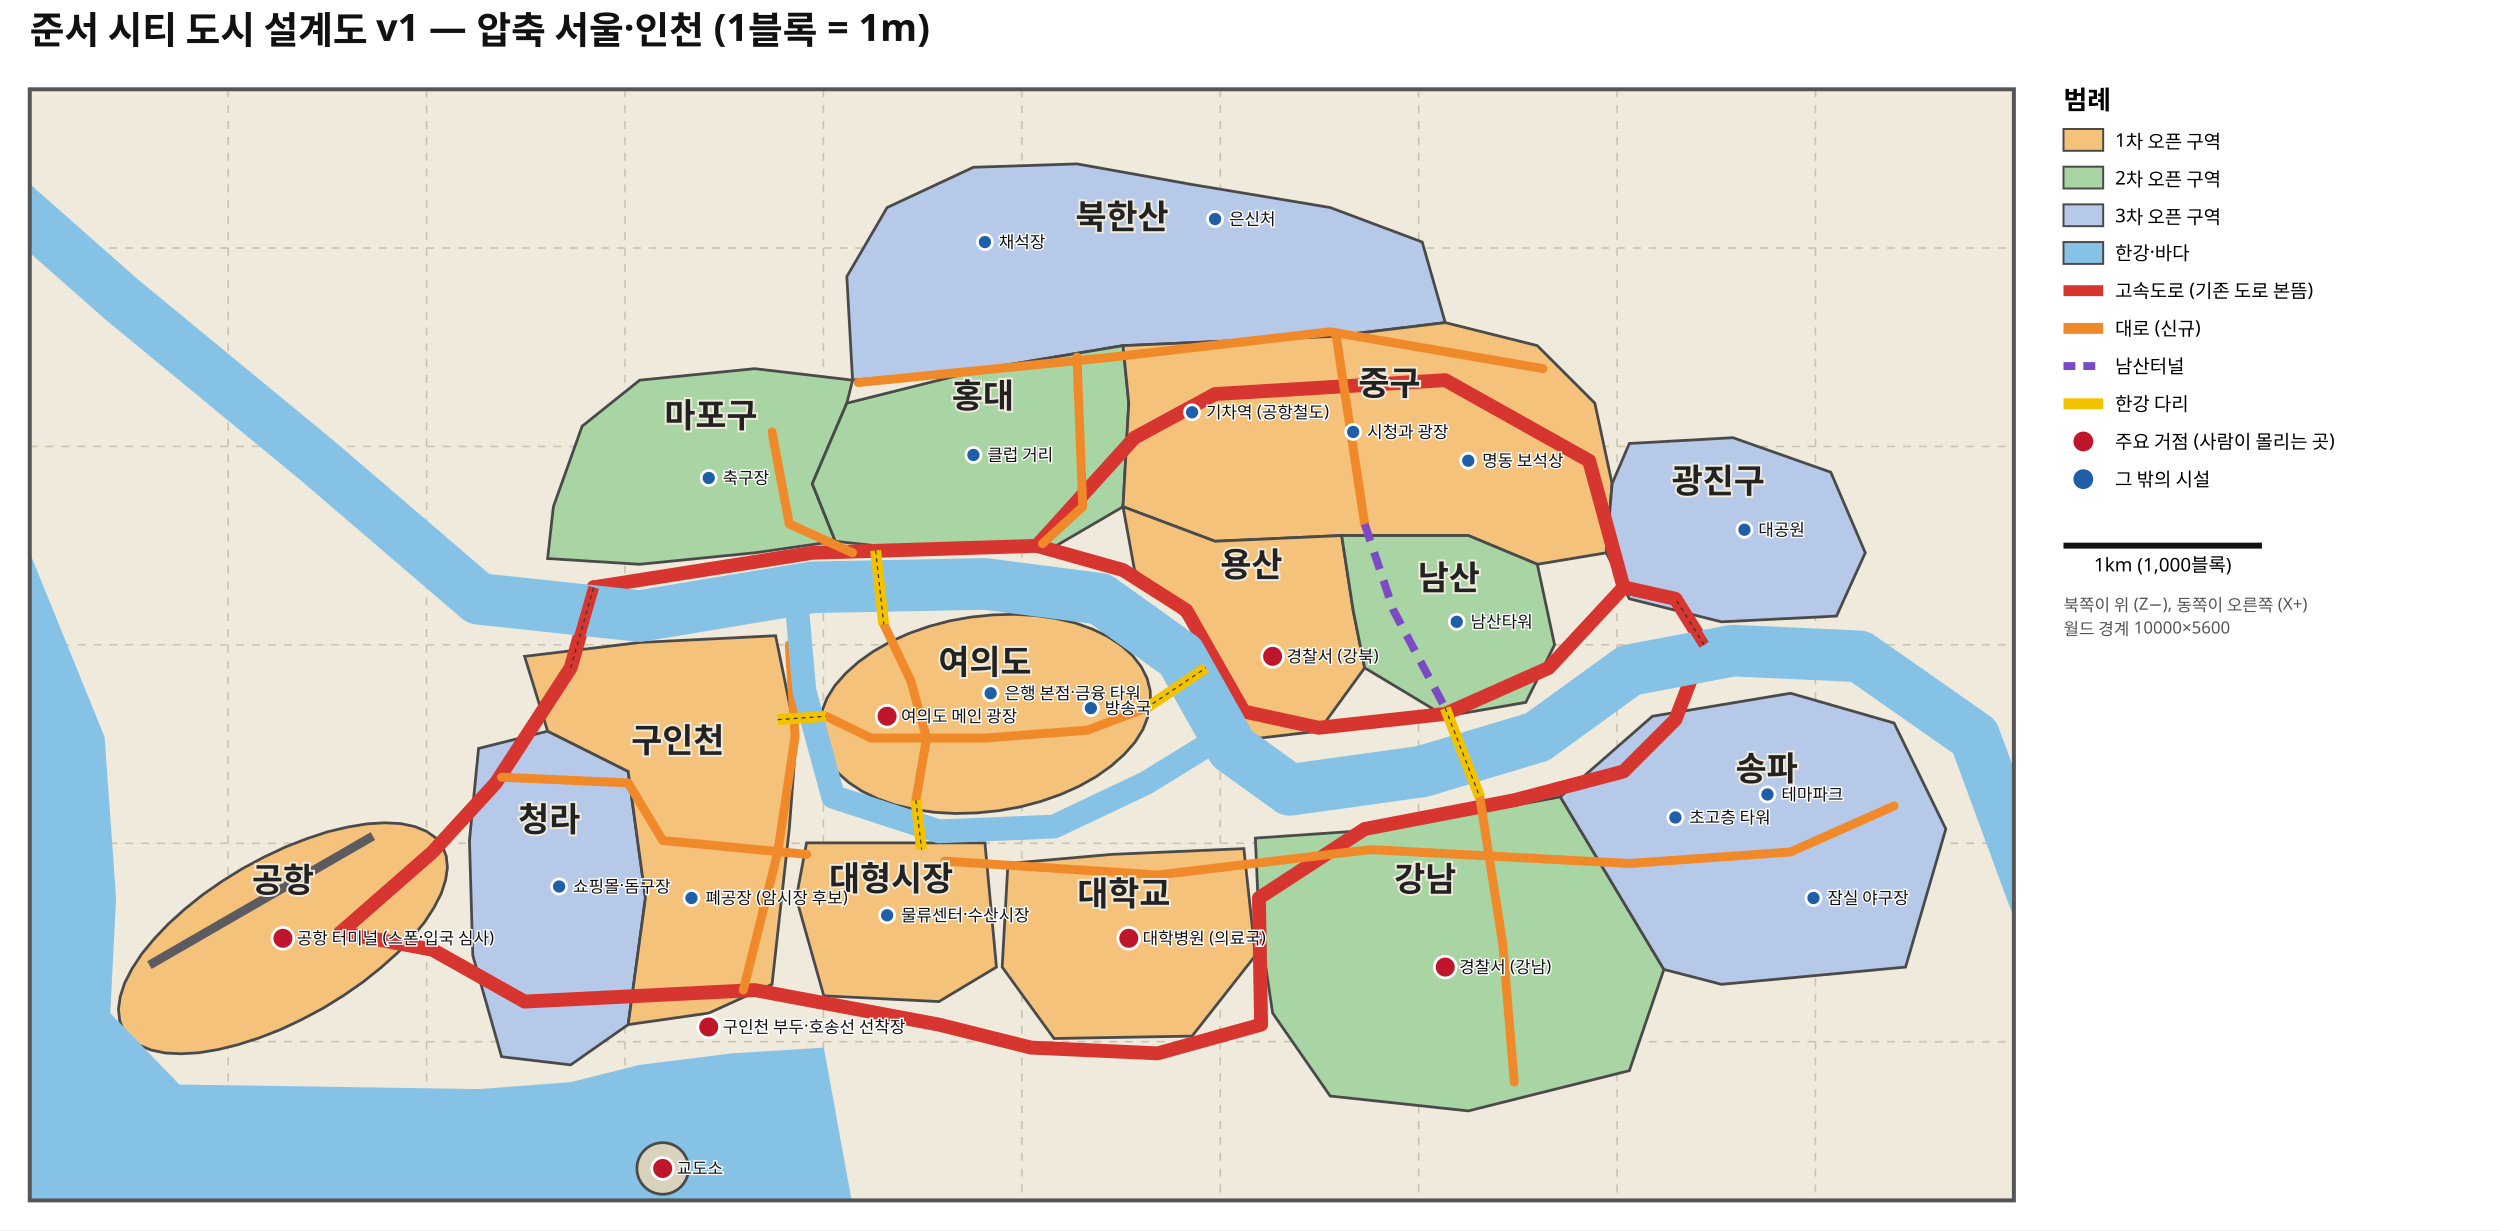
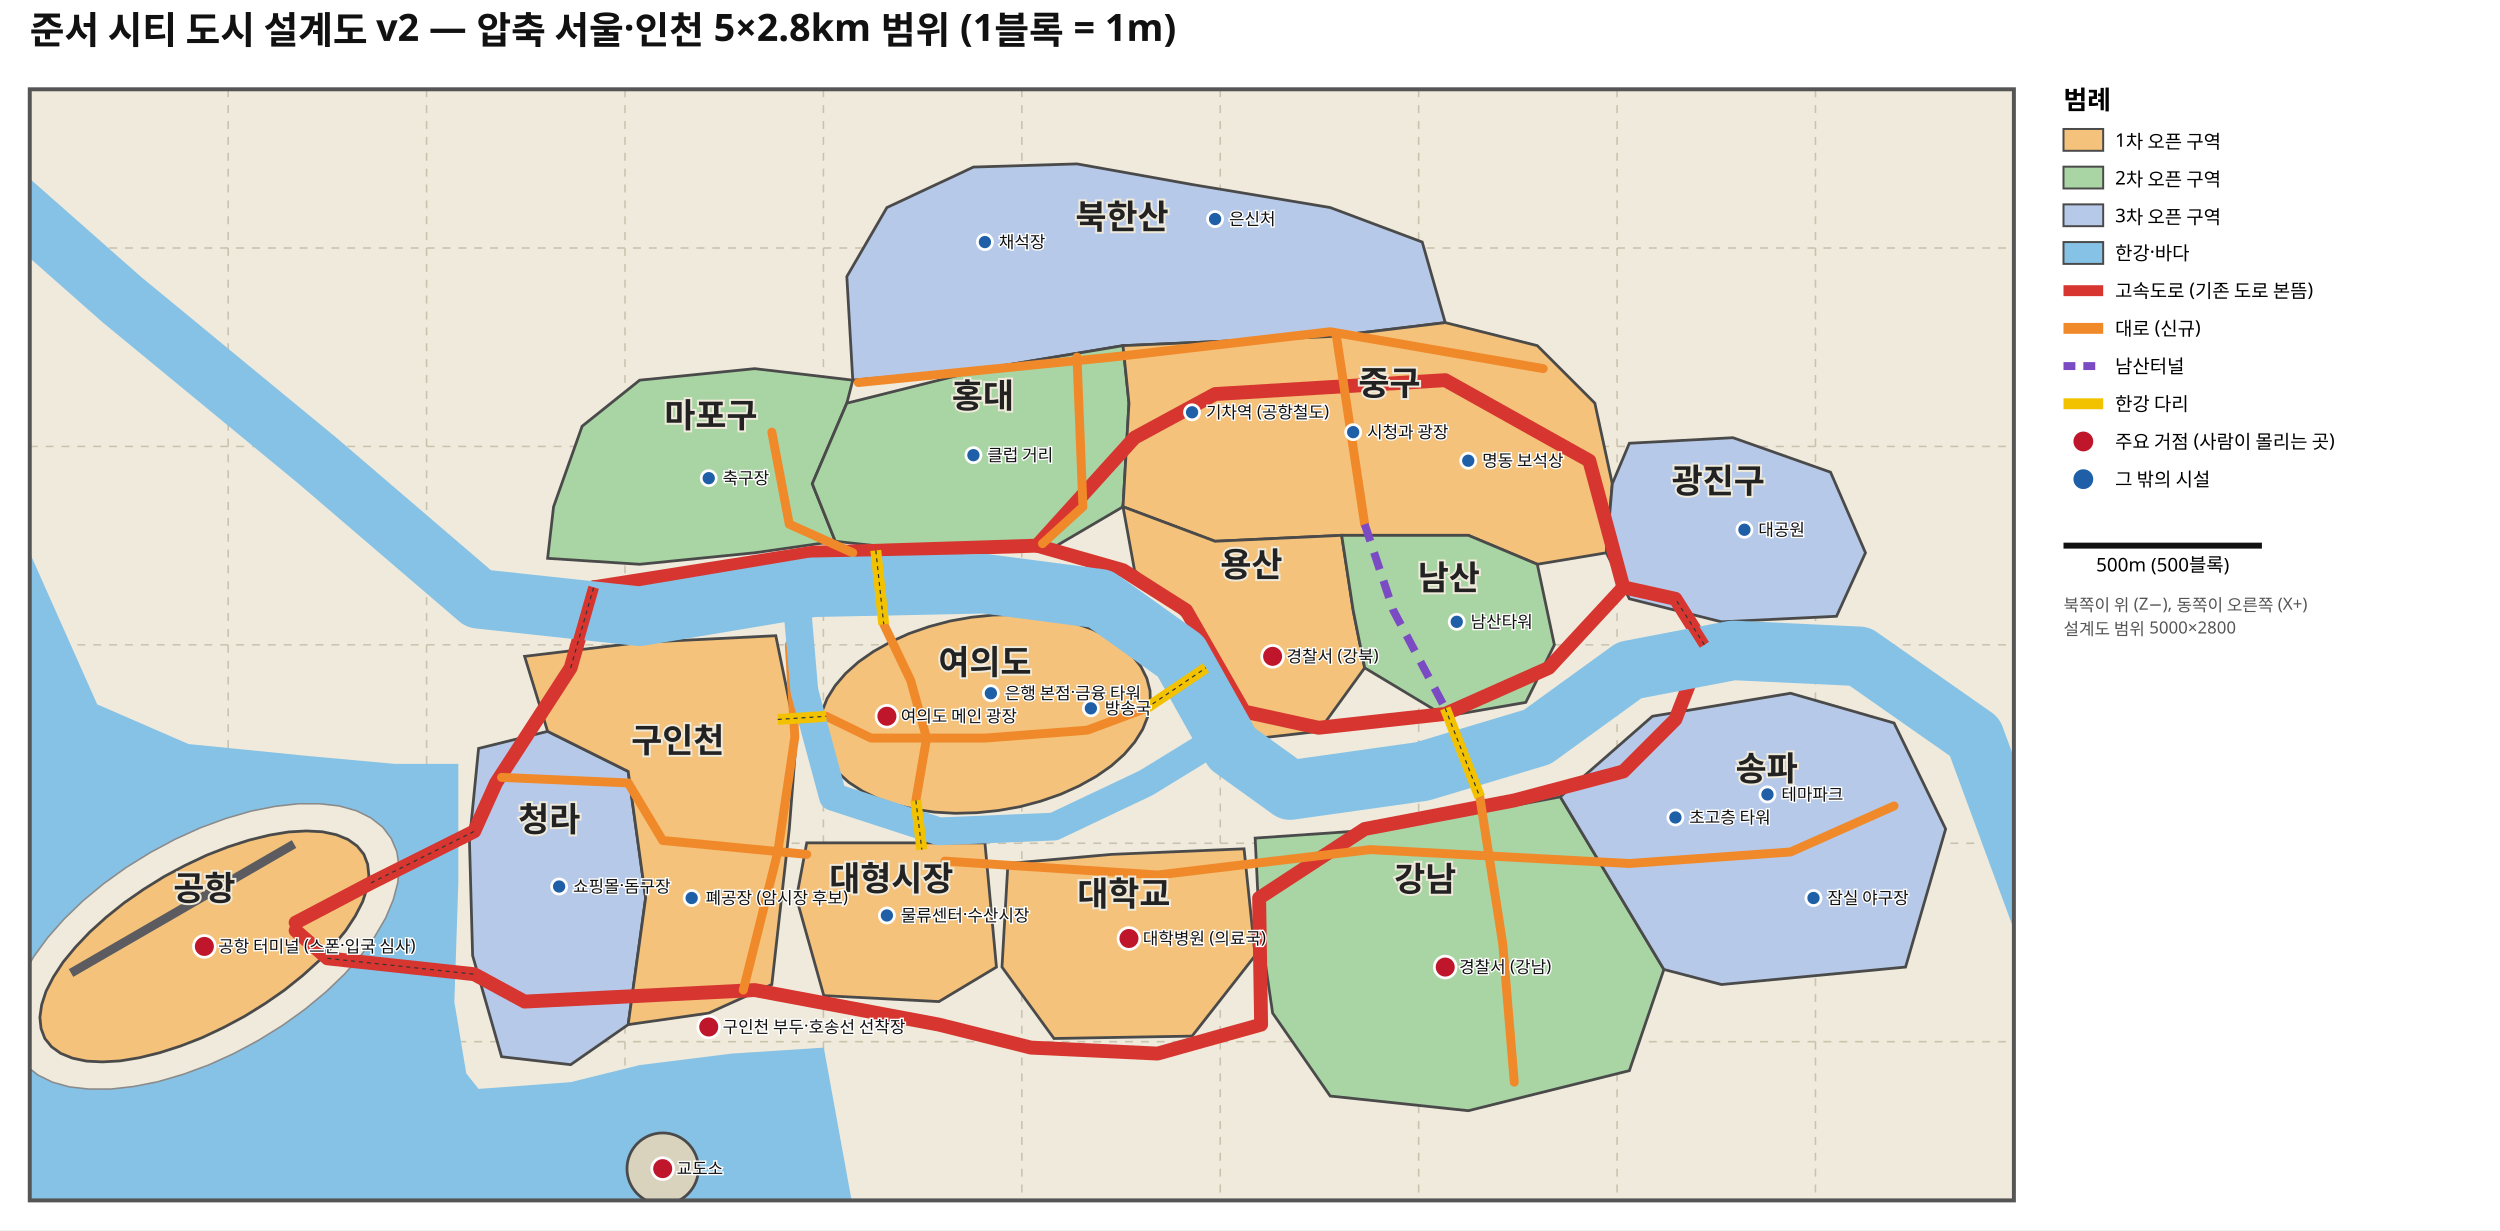
<svg xmlns="http://www.w3.org/2000/svg" viewBox="-5150 -3250 12600 6200" width="2520" height="1240" font-family="'WenQuanYi Zen Hei','Noto Sans KR','Malgun Gothic',sans-serif">
  <rect x="-5150" y="-3250" width="12600" height="6200" fill="#ffffff" />
  <defs>
    <clipPath id="border">
      <rect x="-5000" y="-2800" width="10000" height="5600" />
    </clipPath>
  </defs>
  <rect x="-5000" y="-2800" width="10000" height="5600" fill="#efeadb" />
  <g clip-path="url(#border)">
    <line x1="-5000" y1="-2800" x2="-5000" y2="2800" stroke="#c9c2ad" stroke-width="8" stroke-dasharray="40 40" />
-     <text x="-5000" y="-2840" font-size="90" text-anchor="middle" fill="#777">X -5000</text>
+     <text x="-5000" y="-2840" font-size="90" text-anchor="middle" fill="#777">X -2500</text>
    <line x1="-4000" y1="-2800" x2="-4000" y2="2800" stroke="#c9c2ad" stroke-width="8" stroke-dasharray="40 40" />
-     <text x="-4000" y="-2840" font-size="90" text-anchor="middle" fill="#777">X -4000</text>
+     <text x="-4000" y="-2840" font-size="90" text-anchor="middle" fill="#777">X -2000</text>
    <line x1="-3000" y1="-2800" x2="-3000" y2="2800" stroke="#c9c2ad" stroke-width="8" stroke-dasharray="40 40" />
-     <text x="-3000" y="-2840" font-size="90" text-anchor="middle" fill="#777">X -3000</text>
+     <text x="-3000" y="-2840" font-size="90" text-anchor="middle" fill="#777">X -1500</text>
    <line x1="-2000" y1="-2800" x2="-2000" y2="2800" stroke="#c9c2ad" stroke-width="8" stroke-dasharray="40 40" />
-     <text x="-2000" y="-2840" font-size="90" text-anchor="middle" fill="#777">X -2000</text>
+     <text x="-2000" y="-2840" font-size="90" text-anchor="middle" fill="#777">X -1000</text>
    <line x1="-1000" y1="-2800" x2="-1000" y2="2800" stroke="#c9c2ad" stroke-width="8" stroke-dasharray="40 40" />
-     <text x="-1000" y="-2840" font-size="90" text-anchor="middle" fill="#777">X -1000</text>
+     <text x="-1000" y="-2840" font-size="90" text-anchor="middle" fill="#777">X -500</text>
    <line x1="0" y1="-2800" x2="0" y2="2800" stroke="#c9c2ad" stroke-width="8" stroke-dasharray="40 40" />
    <text x="0" y="-2840" font-size="90" text-anchor="middle" fill="#777">X 0</text>
    <line x1="1000" y1="-2800" x2="1000" y2="2800" stroke="#c9c2ad" stroke-width="8" stroke-dasharray="40 40" />
-     <text x="1000" y="-2840" font-size="90" text-anchor="middle" fill="#777">X 1000</text>
+     <text x="1000" y="-2840" font-size="90" text-anchor="middle" fill="#777">X 500</text>
    <line x1="2000" y1="-2800" x2="2000" y2="2800" stroke="#c9c2ad" stroke-width="8" stroke-dasharray="40 40" />
-     <text x="2000" y="-2840" font-size="90" text-anchor="middle" fill="#777">X 2000</text>
+     <text x="2000" y="-2840" font-size="90" text-anchor="middle" fill="#777">X 1000</text>
    <line x1="3000" y1="-2800" x2="3000" y2="2800" stroke="#c9c2ad" stroke-width="8" stroke-dasharray="40 40" />
-     <text x="3000" y="-2840" font-size="90" text-anchor="middle" fill="#777">X 3000</text>
+     <text x="3000" y="-2840" font-size="90" text-anchor="middle" fill="#777">X 1500</text>
    <line x1="4000" y1="-2800" x2="4000" y2="2800" stroke="#c9c2ad" stroke-width="8" stroke-dasharray="40 40" />
-     <text x="4000" y="-2840" font-size="90" text-anchor="middle" fill="#777">X 4000</text>
+     <text x="4000" y="-2840" font-size="90" text-anchor="middle" fill="#777">X 2000</text>
    <line x1="5000" y1="-2800" x2="5000" y2="2800" stroke="#c9c2ad" stroke-width="8" stroke-dasharray="40 40" />
-     <text x="5000" y="-2840" font-size="90" text-anchor="middle" fill="#777">X 5000</text>
+     <text x="5000" y="-2840" font-size="90" text-anchor="middle" fill="#777">X 2500</text>
    <line x1="-5000" y1="-3000" x2="5000" y2="-3000" stroke="#c9c2ad" stroke-width="8" stroke-dasharray="40 40" />
-     <text x="-5030" y="-2970" font-size="90" text-anchor="end" fill="#777">Z -3000</text>
+     <text x="-5030" y="-2970" font-size="90" text-anchor="end" fill="#777">Z -1500</text>
    <line x1="-5000" y1="-2000" x2="5000" y2="-2000" stroke="#c9c2ad" stroke-width="8" stroke-dasharray="40 40" />
-     <text x="-5030" y="-1970" font-size="90" text-anchor="end" fill="#777">Z -2000</text>
+     <text x="-5030" y="-1970" font-size="90" text-anchor="end" fill="#777">Z -1000</text>
    <line x1="-5000" y1="-1000" x2="5000" y2="-1000" stroke="#c9c2ad" stroke-width="8" stroke-dasharray="40 40" />
-     <text x="-5030" y="-970" font-size="90" text-anchor="end" fill="#777">Z -1000</text>
+     <text x="-5030" y="-970" font-size="90" text-anchor="end" fill="#777">Z -500</text>
    <line x1="-5000" y1="0" x2="5000" y2="0" stroke="#c9c2ad" stroke-width="8" stroke-dasharray="40 40" />
    <text x="-5030" y="30" font-size="90" text-anchor="end" fill="#777">Z 0</text>
    <line x1="-5000" y1="1000" x2="5000" y2="1000" stroke="#c9c2ad" stroke-width="8" stroke-dasharray="40 40" />
-     <text x="-5030" y="1030" font-size="90" text-anchor="end" fill="#777">Z 1000</text>
+     <text x="-5030" y="1030" font-size="90" text-anchor="end" fill="#777">Z 500</text>
    <line x1="-5000" y1="2000" x2="5000" y2="2000" stroke="#c9c2ad" stroke-width="8" stroke-dasharray="40 40" />
-     <text x="-5030" y="2030" font-size="90" text-anchor="end" fill="#777">Z 2000</text>
-     <polygon points="-853,-1334 -882,-1856 -679,-2204 -244,-2407 278,-2424 858,-2320 1554,-2204 2018,-2030 2134,-1624 1554,-1554 510,-1508 -186,-1392" fill="#b7c9e8" stroke="#4a4a4a" stroke-width="14" />
-     <polygon points="-2390,-435 -2361,-696 -2216,-1102 -1926,-1334 -1346,-1392 -853,-1334 -882,-1218 -1056,-812 -940,-522 -1346,-464 -1926,-406" fill="#a9d4a3" stroke="#4a4a4a" stroke-width="14" />
-     <polygon points="-186,-1392 510,-1508 539,-1218 510,-696 162,-493 -418,-464 -940,-522 -1056,-812 -882,-1218" fill="#a9d4a3" stroke="#4a4a4a" stroke-width="14" />
-     <polygon points="510,-1508 1554,-1554 2134,-1624 2598,-1508 2888,-1218 2975,-812 2946,-464 2598,-406 2250,-551 1612,-551 974,-522 510,-696 539,-1218" fill="#f4c27a" stroke="#4a4a4a" stroke-width="14" />
-     <polygon points="2946,-464 2975,-812 3062,-1015 3584,-1044 4077,-870 4251,-464 4106,-145 3526,-116 3062,-232" fill="#b7c9e8" stroke="#4a4a4a" stroke-width="14" />
-     <polygon points="510,-696 974,-522 1612,-551 1670,-174 1728,116 1496,435 1148,476 1003,232 858,-104 568,-377" fill="#f4c27a" stroke="#4a4a4a" stroke-width="14" />
-     <polygon points="1612,-551 2250,-551 2598,-406 2685,0 2540,290 2134,360 1728,116 1670,-174" fill="#a9d4a3" stroke="#4a4a4a" stroke-width="14" />
-     <polygon points="647,231 649,296 636,361 610,427 570,491 516,552 451,610 375,664 290,712 196,754 96,789 -9,817 -117,836 -227,847 -335,850 -441,844 -543,829 -639,807 -726,776 -805,738 -873,693 -929,643 -973,587 -1003,528 -1019,465 -1021,400 -1008,335 -982,269 -942,205 -888,144 -823,86 -747,32 -662,-16 -568,-58 -468,-93 -363,-121 -255,-140 -145,-151 -37,-154 69,-148 171,-133 267,-111 354,-80 433,-42 501,3 557,53 601,109 631,168" fill="#f4c27a" stroke="#4a4a4a" stroke-width="14" />
-     <polygon points="-2920,1015 -2901,1065 -2895,1122 -2904,1185 -2926,1253 -2963,1325 -3012,1400 -3074,1475 -3146,1552 -3229,1626 -3320,1699 -3418,1767 -3521,1831 -3628,1888 -3736,1939 -3844,1981 -3950,2015 -4052,2040 -4149,2056 -4238,2061 -4318,2057 -4389,2042 -4448,2018 -4494,1985 -4528,1943 -4547,1893 -4553,1836 -4544,1773 -4522,1705 -4485,1633 -4436,1558 -4374,1483 -4302,1407 -4219,1332 -4128,1259 -4030,1191 -3927,1127 -3820,1070 -3712,1019 -3604,977 -3498,942 -3396,918 -3299,902 -3210,897 -3130,901 -3059,916 -3000,940 -2954,973" fill="#f4c27a" stroke="#4a4a4a" stroke-width="14" />
-     <polygon points="-2738,522 -2390,435 -1984,638 -1897,1276 -1984,1914 -2274,2117 -2622,2076 -2767,1566 -2784,986" fill="#b7c9e8" stroke="#4a4a4a" stroke-width="14" />
-     <polygon points="-2506,58 -1926,-12 -1241,-46 -1137,464 -1172,928 -1259,1711 -1578,1856 -1984,1914 -1897,1276 -1984,638 -2390,435" fill="#f4c27a" stroke="#4a4a4a" stroke-width="14" />
-     <polygon points="-1085,998 -186,998 -128,1624 -418,1798 -998,1769 -1137,1276" fill="#f4c27a" stroke="#4a4a4a" stroke-width="14" />
-     <polygon points="-70,1102 452,1056 1119,1027 1177,1566 858,1972 162,1984 -99,1624" fill="#f4c27a" stroke="#4a4a4a" stroke-width="14" />
-     <polygon points="1177,974 1844,928 2714,766 3236,1636 3062,2146 2250,2349 1554,2274 1264,1856 1195,1392" fill="#a9d4a3" stroke="#4a4a4a" stroke-width="14" />
-     <polygon points="2714,766 3178,360 3874,244 4396,394 4657,928 4454,1624 3526,1711 3236,1636" fill="#b7c9e8" stroke="#4a4a4a" stroke-width="14" />
-     <polyline points="-3434,1450 -2970,1044 -2651,696 -2274,116 -2158,-290" fill="none" stroke="#d6362f" stroke-width="70" stroke-linejoin="round" stroke-linecap="round" />
-     <polyline points="-2158,-290 -1056,-464 75,-499 568,-1044 974,-1264 2134,-1334 2859,-928 3033,-290" fill="none" stroke="#d6362f" stroke-width="70" stroke-linejoin="round" stroke-linecap="round" />
-     <polyline points="75,-499 510,-377 829,-174 1119,336 1496,418 2134,348 2656,116 3033,-290" fill="none" stroke="#d6362f" stroke-width="70" stroke-linejoin="round" stroke-linecap="round" />
-     <polyline points="-3434,1450 -2970,1537 -2506,1798 -1346,1740 -418,1914 46,2030 684,2059 1206,1914 1195,1276 1728,928 2482,783 3033,638 3294,377 3439,0 3294,-232 3033,-290" fill="none" stroke="#d6362f" stroke-width="70" stroke-linejoin="round" stroke-linecap="round" />
-     <polyline points="-824,-1322 452,-1450 1554,-1578 2627,-1392" fill="none" stroke="#f0892a" stroke-width="45" stroke-linejoin="round" stroke-linecap="round" />
-     <polyline points="278,-1450 307,-696 104,-510" fill="none" stroke="#f0892a" stroke-width="45" stroke-linejoin="round" stroke-linecap="round" />
-     <polyline points="-1259,-1073 -1172,-609 -853,-464" fill="none" stroke="#f0892a" stroke-width="45" stroke-linejoin="round" stroke-linecap="round" />
-     <polyline points="1583,-1566 1728,-609" fill="none" stroke="#f0892a" stroke-width="45" stroke-linejoin="round" stroke-linecap="round" />
-     <polyline points="2308,766 2424,1508 2482,2204" fill="none" stroke="#f0892a" stroke-width="45" stroke-linejoin="round" stroke-linecap="round" />
-     <polyline points="-389,1090 684,1160 1757,1032 3062,1102 3874,1044 4396,812" fill="none" stroke="#f0892a" stroke-width="45" stroke-linejoin="round" stroke-linecap="round" />
-     <polyline points="-2622,667 -1984,696 -1810,986 -1085,1056" fill="none" stroke="#f0892a" stroke-width="45" stroke-linejoin="round" stroke-linecap="round" />
-     <polyline points="-1172,0 -1143,464 -1230,1044 -1404,1740" fill="none" stroke="#f0892a" stroke-width="45" stroke-linejoin="round" stroke-linecap="round" />
-     <polyline points="1728,-609 1873,-174 2134,319" fill="none" stroke="#7b4bc4" stroke-width="40" stroke-dasharray="90 60" />
-     <polyline points="-4397,1614 -3271,964" fill="none" stroke="#5b5b60" stroke-width="45" stroke-linecap="butt" />
-     <polyline points="-986,360 -760,470 -186,470 330,430 626,319" fill="none" stroke="#f0892a" stroke-width="45" stroke-linejoin="round" stroke-linecap="round" />
-     <polyline points="-696,-104 -560,180 -480,470" fill="none" stroke="#f0892a" stroke-width="45" stroke-linejoin="round" stroke-linecap="round" />
-     <polyline points="-480,470 -534,783" fill="none" stroke="#f0892a" stroke-width="45" stroke-linejoin="round" stroke-linecap="round" />
-     <polyline points="-5522,-2610 -4536,-1740 -3550,-928 -2738,-232 -1926,-145 -1056,-290 -186,-307 394,-232 800,58 1061,522 1351,731 2018,638 2598,464 3062,128 3584,29 4222,58 4802,464 5208,1566 5556,3248" fill="none" stroke="#86c2e6" stroke-width="260" stroke-linejoin="round" stroke-linecap="round" />
-     <polyline points="-1137,-232 -1096,232 -951,766 -418,940 162,916 626,696 1003,464" fill="none" stroke="#86c2e6" stroke-width="120" stroke-linejoin="round" stroke-linecap="round" />
-     <polygon points="-5986,-1218 -5000,-464 -4623,464 -4565,1276 -4594,1856 -4246,2216 -2738,2239 -2274,2204 -1926,2117 -1462,2059 -998,2030 -766,3306 -5986,3306" fill="#86c2e6" />
-     <circle cx="-1810" cy="2639" r="130" fill="#d9d2bd" stroke="#4a4a4a" stroke-width="14" />
-     <polyline points="-737,-476 -696,-104" fill="none" stroke="#f2c200" stroke-width="55" stroke-linecap="butt" />
-     <polyline points="-737,-476 -696,-104" fill="none" stroke="#333" stroke-width="6" stroke-dasharray="20 20" />
-     <polyline points="-1230,377 -986,360" fill="none" stroke="#f2c200" stroke-width="55" stroke-linecap="butt" />
-     <polyline points="-1230,377 -986,360" fill="none" stroke="#333" stroke-width="6" stroke-dasharray="20 20" />
-     <polyline points="626,319 928,116" fill="none" stroke="#f2c200" stroke-width="55" stroke-linecap="butt" />
-     <polyline points="626,319 928,116" fill="none" stroke="#333" stroke-width="6" stroke-dasharray="20 20" />
-     <polyline points="2134,319 2308,766" fill="none" stroke="#f2c200" stroke-width="55" stroke-linecap="butt" />
-     <polyline points="2134,319 2308,766" fill="none" stroke="#333" stroke-width="6" stroke-dasharray="20 20" />
-     <polyline points="-534,783 -505,1032" fill="none" stroke="#f2c200" stroke-width="55" stroke-linecap="butt" />
-     <polyline points="-534,783 -505,1032" fill="none" stroke="#333" stroke-width="6" stroke-dasharray="20 20" />
-     <polyline points="-2274,116 -2158,-290" fill="none" stroke="#d6362f" stroke-width="55" stroke-linecap="butt" />
-     <polyline points="-2274,116 -2158,-290" fill="none" stroke="#333" stroke-width="6" stroke-dasharray="20 20" />
-     <polyline points="3439,0 3294,-232" fill="none" stroke="#d6362f" stroke-width="55" stroke-linecap="butt" />
-     <polyline points="3439,0 3294,-232" fill="none" stroke="#333" stroke-width="6" stroke-dasharray="20 20" />
+     <text x="-5030" y="2030" font-size="90" text-anchor="end" fill="#777">Z 1000</text>
+     <polygon points="-5986.0,-1218.0 -5000.0,-464.0 -4660.0,300.0 -4200.0,500.0 -3600.0,560.0 -3160.0,600.0 -2840.0,600.0 -2840.0,1200.0 -2860.0,1800.0 -2800.0,2160.0 -2738.0,2238.0 -2274.0,2204.0 -1926.0,2118.0 -1462.0,2060.0 -998.0,2030.0 -766.0,3306.0 -5986.0,3306.0" fill="#86c2e6" />
+     <circle cx="-1810.0" cy="2640.0" r="180.0" fill="#d9d2bd" stroke="#4a4a4a" stroke-width="14" />
+     <polygon points="-3178,976 -3150,1042 -3139,1117 -3145,1198 -3168,1285 -3206,1376 -3261,1470 -3330,1564 -3412,1658 -3507,1749 -3612,1836 -3726,1918 -3847,1993 -3972,2060 -4100,2118 -4228,2165 -4355,2202 -4477,2226 -4593,2239 -4701,2239 -4800,2228 -4886,2204 -4959,2168 -5019,2121 -5062,2064 -5090,1998 -5101,1923 -5095,1842 -5072,1755 -5034,1664 -4979,1570 -4910,1476 -4828,1383 -4733,1291 -4628,1204 -4514,1122 -4393,1047 -4268,980 -4140,922 -4012,875 -3885,838 -3763,814 -3647,801 -3539,801 -3440,812 -3354,836 -3281,872 -3221,919" fill="#efeadb" stroke="#8a8a8a" stroke-width="8" />
+     <polygon points="-852.0,-1334.0 -882.0,-1856.0 -680.0,-2204.0 -244.0,-2408.0 278.0,-2424.0 858.0,-2320.0 1554.0,-2204.0 2018.0,-2030.0 2134.0,-1624.0 1554.0,-1554.0 510.0,-1508.0 -186.0,-1392.0" fill="#b7c9e8" stroke="#4a4a4a" stroke-width="14" />
+     <polygon points="-2390.0,-436.0 -2360.0,-696.0 -2216.0,-1102.0 -1926.0,-1334.0 -1346.0,-1392.0 -852.0,-1334.0 -882.0,-1218.0 -1056.0,-812.0 -940.0,-522.0 -1346.0,-464.0 -1926.0,-406.0" fill="#a9d4a3" stroke="#4a4a4a" stroke-width="14" />
+     <polygon points="-186.0,-1392.0 510.0,-1508.0 540.0,-1218.0 510.0,-696.0 162.0,-492.0 -418.0,-464.0 -940.0,-522.0 -1056.0,-812.0 -882.0,-1218.0" fill="#a9d4a3" stroke="#4a4a4a" stroke-width="14" />
+     <polygon points="510.0,-1508.0 1554.0,-1554.0 2134.0,-1624.0 2598.0,-1508.0 2888.0,-1218.0 2976.0,-812.0 2946.0,-464.0 2598.0,-406.0 2250.0,-552.0 1612.0,-552.0 974.0,-522.0 510.0,-696.0 540.0,-1218.0" fill="#f4c27a" stroke="#4a4a4a" stroke-width="14" />
+     <polygon points="2946.0,-464.0 2976.0,-812.0 3062.0,-1016.0 3584.0,-1044.0 4076.0,-870.0 4252.0,-464.0 4106.0,-144.0 3526.0,-116.0 3062.0,-232.0" fill="#b7c9e8" stroke="#4a4a4a" stroke-width="14" />
+     <polygon points="510.0,-696.0 974.0,-522.0 1612.0,-552.0 1670.0,-174.0 1728.0,116.0 1496.0,436.0 1148.0,476.0 1004.0,232.0 858.0,-104.0 568.0,-376.0" fill="#f4c27a" stroke="#4a4a4a" stroke-width="14" />
+     <polygon points="1612.0,-552.0 2250.0,-552.0 2598.0,-406.0 2684.0,0.0 2540.0,290.0 2134.0,360.0 1728.0,116.0 1670.0,-174.0" fill="#a9d4a3" stroke="#4a4a4a" stroke-width="14" />
+     <polygon points="646,231 648,296 635,361 609,426 569,490 516,552 451,610 375,663 289,711 196,753 95,788 -10,816 -118,835 -227,846 -335,849 -441,843 -543,828 -638,806 -726,775 -804,737 -872,693 -928,642 -972,587 -1002,527 -1018,465 -1020,400 -1007,335 -981,270 -941,206 -888,144 -823,86 -747,33 -661,-15 -568,-57 -467,-92 -362,-120 -254,-139 -145,-150 -37,-153 69,-147 171,-132 266,-110 354,-79 432,-41 500,3 556,54 600,109 630,169" fill="#f4c27a" stroke="#4a4a4a" stroke-width="14" />
+     <polygon points="-3316,1056 -3297,1106 -3291,1163 -3300,1226 -3322,1294 -3359,1366 -3408,1441 -3470,1516 -3542,1592 -3625,1667 -3716,1740 -3814,1808 -3917,1872 -4024,1929 -4132,1980 -4240,2022 -4346,2056 -4448,2081 -4545,2097 -4634,2102 -4714,2098 -4785,2083 -4844,2059 -4890,2026 -4924,1984 -4943,1934 -4949,1877 -4940,1814 -4918,1746 -4881,1674 -4832,1599 -4770,1524 -4698,1448 -4615,1373 -4524,1300 -4426,1232 -4323,1168 -4216,1111 -4108,1060 -4000,1018 -3894,984 -3792,959 -3695,943 -3606,938 -3526,942 -3455,957 -3396,981 -3350,1014" fill="#f4c27a" stroke="#4a4a4a" stroke-width="14" />
+     <polygon points="-2738.0,522.0 -2390.0,436.0 -1984.0,638.0 -1896.0,1276.0 -1984.0,1914.0 -2274.0,2116.0 -2622.0,2076.0 -2768.0,1566.0 -2784.0,986.0" fill="#b7c9e8" stroke="#4a4a4a" stroke-width="14" />
+     <polygon points="-2506.0,58.0 -1926.0,-12.0 -1240.0,-46.0 -1136.0,464.0 -1172.0,928.0 -1260.0,1712.0 -1578.0,1856.0 -1984.0,1914.0 -1896.0,1276.0 -1984.0,638.0 -2390.0,436.0" fill="#f4c27a" stroke="#4a4a4a" stroke-width="14" />
+     <polygon points="-1084.0,998.0 -186.0,998.0 -128.0,1624.0 -418.0,1798.0 -998.0,1768.0 -1136.0,1276.0" fill="#f4c27a" stroke="#4a4a4a" stroke-width="14" />
+     <polygon points="-70.0,1102.0 452.0,1056.0 1120.0,1028.0 1176.0,1566.0 858.0,1972.0 162.0,1984.0 -100.0,1624.0" fill="#f4c27a" stroke="#4a4a4a" stroke-width="14" />
+     <polygon points="1176.0,974.0 1844.0,928.0 2714.0,766.0 3236.0,1636.0 3062.0,2146.0 2250.0,2348.0 1554.0,2274.0 1264.0,1856.0 1196.0,1392.0" fill="#a9d4a3" stroke="#4a4a4a" stroke-width="14" />
+     <polygon points="2714.0,766.0 3178.0,360.0 3874.0,244.0 4396.0,394.0 4656.0,928.0 4454.0,1624.0 3526.0,1712.0 3236.0,1636.0" fill="#b7c9e8" stroke="#4a4a4a" stroke-width="14" />
+     <polyline points="-3660.0,1400.0 -3280.0,1200.0 -2760.0,940.0 -2650.0,696.0 -2274.0,116.0 -2158.0,-290.0" fill="none" stroke="#d6362f" stroke-width="70" stroke-linejoin="round" stroke-linecap="round" />
+     <polyline points="-2158.0,-290.0 -1056.0,-464.0 76.0,-500.0 568.0,-1044.0 974.0,-1264.0 2134.0,-1334.0 2860.0,-928.0 3032.0,-290.0" fill="none" stroke="#d6362f" stroke-width="70" stroke-linejoin="round" stroke-linecap="round" />
+     <polyline points="76.0,-500.0 510.0,-376.0 828.0,-174.0 1120.0,336.0 1496.0,418.0 2134.0,348.0 2656.0,116.0 3032.0,-290.0" fill="none" stroke="#d6362f" stroke-width="70" stroke-linejoin="round" stroke-linecap="round" />
+     <polyline points="-3660.0,1440.0 -3500.0,1580.0 -2760.0,1660.0 -2506.0,1798.0 -1346.0,1740.0 -418.0,1914.0 46.0,2030.0 684.0,2060.0 1206.0,1914.0 1196.0,1276.0 1728.0,928.0 2482.0,784.0 3032.0,638.0 3294.0,376.0 3440.0,0.0 3294.0,-232.0 3032.0,-290.0" fill="none" stroke="#d6362f" stroke-width="70" stroke-linejoin="round" stroke-linecap="round" />
+     <polyline points="-824.0,-1322.0 452.0,-1450.0 1554.0,-1578.0 2628.0,-1392.0" fill="none" stroke="#f0892a" stroke-width="45" stroke-linejoin="round" stroke-linecap="round" />
+     <polyline points="278.0,-1450.0 308.0,-696.0 104.0,-510.0" fill="none" stroke="#f0892a" stroke-width="45" stroke-linejoin="round" stroke-linecap="round" />
+     <polyline points="-1260.0,-1072.0 -1172.0,-608.0 -852.0,-464.0" fill="none" stroke="#f0892a" stroke-width="45" stroke-linejoin="round" stroke-linecap="round" />
+     <polyline points="1584.0,-1566.0 1728.0,-608.0" fill="none" stroke="#f0892a" stroke-width="45" stroke-linejoin="round" stroke-linecap="round" />
+     <polyline points="2308.0,766.0 2424.0,1508.0 2482.0,2204.0" fill="none" stroke="#f0892a" stroke-width="45" stroke-linejoin="round" stroke-linecap="round" />
+     <polyline points="-388.0,1090.0 684.0,1160.0 1756.0,1032.0 3062.0,1102.0 3874.0,1044.0 4396.0,812.0" fill="none" stroke="#f0892a" stroke-width="45" stroke-linejoin="round" stroke-linecap="round" />
+     <polyline points="-2622.0,668.0 -1984.0,696.0 -1810.0,986.0 -1084.0,1056.0" fill="none" stroke="#f0892a" stroke-width="45" stroke-linejoin="round" stroke-linecap="round" />
+     <polyline points="-1172.0,0.0 -1144.0,464.0 -1230.0,1044.0 -1404.0,1740.0" fill="none" stroke="#f0892a" stroke-width="45" stroke-linejoin="round" stroke-linecap="round" />
+     <polyline points="1728.0,-608.0 1872.0,-174.0 2134.0,320.0" fill="none" stroke="#7b4bc4" stroke-width="40" stroke-dasharray="90 60" />
+     <polyline points="-4792.0,1654.0 -3668.0,1004.0" fill="none" stroke="#5b5b60" stroke-width="45" stroke-linecap="butt" />
+     <polyline points="-986.0,360.0 -760.0,470.0 -186.0,470.0 330.0,430.0 626.0,320.0" fill="none" stroke="#f0892a" stroke-width="45" stroke-linejoin="round" stroke-linecap="round" />
+     <polyline points="-696.0,-104.0 -560.0,180.0 -480.0,470.0" fill="none" stroke="#f0892a" stroke-width="45" stroke-linejoin="round" stroke-linecap="round" />
+     <polyline points="-480.0,470.0 -534.0,784.0" fill="none" stroke="#f0892a" stroke-width="45" stroke-linejoin="round" stroke-linecap="round" />
+     <polyline points="-5522.0,-2610.0 -4536.0,-1740.0 -3550.0,-928.0 -2738.0,-232.0 -1926.0,-144.0 -1056.0,-290.0 -186.0,-308.0 394.0,-232.0 800.0,58.0 1060.0,522.0 1352.0,732.0 2018.0,638.0 2598.0,464.0 3062.0,128.0 3584.0,28.0 4222.0,58.0 4802.0,464.0 5208.0,1566.0 5556.0,3248.0" fill="none" stroke="#86c2e6" stroke-width="300.0" stroke-linejoin="round" stroke-linecap="round" />
+     <polyline points="-1136.0,-232.0 -1096.0,232.0 -952.0,766.0 -418.0,940.0 162.0,916.0 626.0,696.0 1004.0,464.0" fill="none" stroke="#86c2e6" stroke-width="140.0" stroke-linejoin="round" stroke-linecap="round" />
+     <polyline points="-736.0,-476.0 -696.0,-104.0" fill="none" stroke="#f2c200" stroke-width="55" stroke-linecap="butt" />
+     <polyline points="-736.0,-476.0 -696.0,-104.0" fill="none" stroke="#333" stroke-width="6" stroke-dasharray="20 20" />
+     <polyline points="-1230.0,376.0 -986.0,360.0" fill="none" stroke="#f2c200" stroke-width="55" stroke-linecap="butt" />
+     <polyline points="-1230.0,376.0 -986.0,360.0" fill="none" stroke="#333" stroke-width="6" stroke-dasharray="20 20" />
+     <polyline points="626.0,320.0 928.0,116.0" fill="none" stroke="#f2c200" stroke-width="55" stroke-linecap="butt" />
+     <polyline points="626.0,320.0 928.0,116.0" fill="none" stroke="#333" stroke-width="6" stroke-dasharray="20 20" />
+     <polyline points="2134.0,320.0 2308.0,766.0" fill="none" stroke="#f2c200" stroke-width="55" stroke-linecap="butt" />
+     <polyline points="2134.0,320.0 2308.0,766.0" fill="none" stroke="#333" stroke-width="6" stroke-dasharray="20 20" />
+     <polyline points="-534.0,784.0 -504.0,1032.0" fill="none" stroke="#f2c200" stroke-width="55" stroke-linecap="butt" />
+     <polyline points="-534.0,784.0 -504.0,1032.0" fill="none" stroke="#333" stroke-width="6" stroke-dasharray="20 20" />
+     <polyline points="-2274.0,116.0 -2158.0,-290.0" fill="none" stroke="#d6362f" stroke-width="55" stroke-linecap="butt" />
+     <polyline points="-2274.0,116.0 -2158.0,-290.0" fill="none" stroke="#333" stroke-width="6" stroke-dasharray="20 20" />
+     <polyline points="3440.0,0.0 3294.0,-232.0" fill="none" stroke="#d6362f" stroke-width="55" stroke-linecap="butt" />
+     <polyline points="3440.0,0.0 3294.0,-232.0" fill="none" stroke="#333" stroke-width="6" stroke-dasharray="20 20" />
+     <polyline points="-3280.0,1200.0 -2760.0,940.0" fill="none" stroke="#d6362f" stroke-width="55" stroke-linecap="butt" />
+     <polyline points="-3280.0,1200.0 -2760.0,940.0" fill="none" stroke="#333" stroke-width="6" stroke-dasharray="20 20" />
+     <polyline points="-3500.0,1580.0 -2760.0,1660.0" fill="none" stroke="#d6362f" stroke-width="55" stroke-linecap="butt" />
+     <polyline points="-3500.0,1580.0 -2760.0,1660.0" fill="none" stroke="#333" stroke-width="6" stroke-dasharray="20 20" />
    <text x="505" y="-2097" font-size="170" font-weight="bold" text-anchor="middle" fill="#222" stroke="#efeadb" stroke-width="20" paint-order="stroke">북한산</text>
    <text x="-1567" y="-1096" font-size="170" font-weight="bold" text-anchor="middle" fill="#222" stroke="#efeadb" stroke-width="20" paint-order="stroke">마포구</text>
    <text x="-196" y="-1195" font-size="170" font-weight="bold" text-anchor="middle" fill="#222" stroke="#efeadb" stroke-width="20" paint-order="stroke">홍대</text>
    <text x="1853" y="-1259" font-size="170" font-weight="bold" text-anchor="middle" fill="#222" stroke="#efeadb" stroke-width="20" paint-order="stroke">중구</text>
    <text x="3510" y="-766" font-size="170" font-weight="bold" text-anchor="middle" fill="#222" stroke="#efeadb" stroke-width="20" paint-order="stroke">광진구</text>
    <text x="1157" y="-344" font-size="170" font-weight="bold" text-anchor="middle" fill="#222" stroke="#efeadb" stroke-width="20" paint-order="stroke">용산</text>
    <text x="2152" y="-278" font-size="170" font-weight="bold" text-anchor="middle" fill="#222" stroke="#efeadb" stroke-width="20" paint-order="stroke">남산</text>
-     <text x="-186" y="147" font-size="170" font-weight="bold" text-anchor="middle" fill="#222" stroke="#efeadb" stroke-width="20" paint-order="stroke">여의도</text>
-     <text x="-3724" y="1246" font-size="170" font-weight="bold" text-anchor="middle" fill="#222" stroke="#efeadb" stroke-width="20" paint-order="stroke">공항</text>
+     <text x="-186" y="148" font-size="170" font-weight="bold" text-anchor="middle" fill="#222" stroke="#efeadb" stroke-width="20" paint-order="stroke">여의도</text>
+     <text x="-4120" y="1287" font-size="170" font-weight="bold" text-anchor="middle" fill="#222" stroke="#efeadb" stroke-width="20" paint-order="stroke">공항</text>
    <text x="-2382" y="940" font-size="170" font-weight="bold" text-anchor="middle" fill="#222" stroke="#efeadb" stroke-width="20" paint-order="stroke">청라</text>
    <text x="-1734" y="542" font-size="170" font-weight="bold" text-anchor="middle" fill="#222" stroke="#efeadb" stroke-width="20" paint-order="stroke">구인천</text>
-     <text x="-659" y="1238" font-size="170" font-weight="bold" text-anchor="middle" fill="#222" stroke="#efeadb" stroke-width="20" paint-order="stroke">대형시장</text>
-     <text x="514" y="1314" font-size="170" font-weight="bold" text-anchor="middle" fill="#222" stroke="#efeadb" stroke-width="20" paint-order="stroke">대학교</text>
+     <text x="-658" y="1238" font-size="170" font-weight="bold" text-anchor="middle" fill="#222" stroke="#efeadb" stroke-width="20" paint-order="stroke">대형시장</text>
+     <text x="514" y="1315" font-size="170" font-weight="bold" text-anchor="middle" fill="#222" stroke="#efeadb" stroke-width="20" paint-order="stroke">대학교</text>
    <text x="2033" y="1241" font-size="170" font-weight="bold" text-anchor="middle" fill="#222" stroke="#efeadb" stroke-width="20" paint-order="stroke">강남</text>
    <text x="3754" y="684" font-size="170" font-weight="bold" text-anchor="middle" fill="#222" stroke="#efeadb" stroke-width="20" paint-order="stroke">송파</text>
  </g>
  <rect x="-5000" y="-2800" width="10000" height="5600" fill="none" stroke="#555" stroke-width="20" />
-   <circle cx="-3724" cy="1479" r="55" fill="#c0162b" stroke="#fff" stroke-width="14" />
-   <text x="-3654" y="1509" font-size="85" fill="#111" stroke="#fff" stroke-width="14" paint-order="stroke">공항 터미널 (스폰·입국 심사)</text>
-   <circle cx="-679" cy="360" r="55" fill="#c0162b" stroke="#fff" stroke-width="14" />
-   <text x="-609" y="390" font-size="85" fill="#111" stroke="#fff" stroke-width="14" paint-order="stroke">여의도 메인 광장</text>
-   <circle cx="-157" cy="244" r="38" fill="#1f5fa8" stroke="#fff" stroke-width="14" />
-   <text x="-87" y="274" font-size="85" fill="#111" stroke="#fff" stroke-width="14" paint-order="stroke">은행 본점·금융 타워</text>
-   <circle cx="348" cy="319" r="38" fill="#1f5fa8" stroke="#fff" stroke-width="14" />
-   <text x="418" y="349" font-size="85" fill="#111" stroke="#fff" stroke-width="14" paint-order="stroke">방송국</text>
-   <circle cx="539" cy="1479" r="55" fill="#c0162b" stroke="#fff" stroke-width="14" />
-   <text x="609" y="1509" font-size="85" fill="#111" stroke="#fff" stroke-width="14" paint-order="stroke">대학병원 (의료국)</text>
-   <circle cx="1264" cy="58" r="55" fill="#c0162b" stroke="#fff" stroke-width="14" />
-   <text x="1334" y="88" font-size="85" fill="#111" stroke="#fff" stroke-width="14" paint-order="stroke">경찰서 (강북)</text>
-   <circle cx="2134" cy="1624" r="55" fill="#c0162b" stroke="#fff" stroke-width="14" />
-   <text x="2204" y="1654" font-size="85" fill="#111" stroke="#fff" stroke-width="14" paint-order="stroke">경찰서 (강남)</text>
-   <circle cx="1670" cy="-1073" r="38" fill="#1f5fa8" stroke="#fff" stroke-width="14" />
-   <text x="1740" y="-1043" font-size="85" fill="#111" stroke="#fff" stroke-width="14" paint-order="stroke">시청과 광장</text>
-   <circle cx="858" cy="-1172" r="38" fill="#1f5fa8" stroke="#fff" stroke-width="14" />
-   <text x="928" y="-1142" font-size="85" fill="#111" stroke="#fff" stroke-width="14" paint-order="stroke">기차역 (공항철도)</text>
-   <circle cx="2250" cy="-928" r="38" fill="#1f5fa8" stroke="#fff" stroke-width="14" />
-   <text x="2320" y="-898" font-size="85" fill="#111" stroke="#fff" stroke-width="14" paint-order="stroke">명동 보석상</text>
-   <circle cx="-1578" cy="1926" r="55" fill="#c0162b" stroke="#fff" stroke-width="14" />
-   <text x="-1508" y="1956" font-size="85" fill="#111" stroke="#fff" stroke-width="14" paint-order="stroke">구인천 부두·호송선 선착장</text>
-   <circle cx="-1665" cy="1276" r="38" fill="#1f5fa8" stroke="#fff" stroke-width="14" />
-   <text x="-1595" y="1306" font-size="85" fill="#111" stroke="#fff" stroke-width="14" paint-order="stroke">폐공장 (암시장 후보)</text>
-   <circle cx="-679" cy="1363" r="38" fill="#1f5fa8" stroke="#fff" stroke-width="14" />
-   <text x="-609" y="1393" font-size="85" fill="#111" stroke="#fff" stroke-width="14" paint-order="stroke">물류센터·수산시장</text>
-   <circle cx="-186" cy="-2030" r="38" fill="#1f5fa8" stroke="#fff" stroke-width="14" />
-   <text x="-116" y="-2000" font-size="85" fill="#111" stroke="#fff" stroke-width="14" paint-order="stroke">채석장</text>
-   <circle cx="974" cy="-2146" r="38" fill="#1f5fa8" stroke="#fff" stroke-width="14" />
-   <text x="1044" y="-2116" font-size="85" fill="#111" stroke="#fff" stroke-width="14" paint-order="stroke">은신처</text>
-   <circle cx="-244" cy="-957" r="38" fill="#1f5fa8" stroke="#fff" stroke-width="14" />
-   <text x="-174" y="-927" font-size="85" fill="#111" stroke="#fff" stroke-width="14" paint-order="stroke">클럽 거리</text>
-   <circle cx="-1578" cy="-841" r="38" fill="#1f5fa8" stroke="#fff" stroke-width="14" />
-   <text x="-1508" y="-811" font-size="85" fill="#111" stroke="#fff" stroke-width="14" paint-order="stroke">축구장</text>
-   <circle cx="2192" cy="-116" r="38" fill="#1f5fa8" stroke="#fff" stroke-width="14" />
-   <text x="2262" y="-86" font-size="85" fill="#111" stroke="#fff" stroke-width="14" paint-order="stroke">남산타워</text>
-   <circle cx="3642" cy="-580" r="38" fill="#1f5fa8" stroke="#fff" stroke-width="14" />
-   <text x="3712" y="-550" font-size="85" fill="#111" stroke="#fff" stroke-width="14" paint-order="stroke">대공원</text>
-   <circle cx="3758" cy="754" r="38" fill="#1f5fa8" stroke="#fff" stroke-width="14" />
-   <text x="3828" y="784" font-size="85" fill="#111" stroke="#fff" stroke-width="14" paint-order="stroke">테마파크</text>
-   <circle cx="3294" cy="870" r="38" fill="#1f5fa8" stroke="#fff" stroke-width="14" />
-   <text x="3364" y="900" font-size="85" fill="#111" stroke="#fff" stroke-width="14" paint-order="stroke">초고층 타워</text>
-   <circle cx="3990" cy="1276" r="38" fill="#1f5fa8" stroke="#fff" stroke-width="14" />
-   <text x="4060" y="1306" font-size="85" fill="#111" stroke="#fff" stroke-width="14" paint-order="stroke">잠실 야구장</text>
-   <circle cx="-2332" cy="1218" r="38" fill="#1f5fa8" stroke="#fff" stroke-width="14" />
-   <text x="-2262" y="1248" font-size="85" fill="#111" stroke="#fff" stroke-width="14" paint-order="stroke">쇼핑몰·돔구장</text>
-   <circle cx="-1810" cy="2639" r="55" fill="#c0162b" stroke="#fff" stroke-width="14" />
-   <text x="-1740" y="2669" font-size="85" fill="#111" stroke="#fff" stroke-width="14" paint-order="stroke">교도소</text>
-   <text x="-5000" y="-3030" font-size="190" font-weight="bold" fill="#111">준서 시티 도시 설계도 v1 — 압축 서울·인천 (1블록 = 1m)</text>
+   <circle cx="-4120.0" cy="1520.0" r="55" fill="#c0162b" stroke="#fff" stroke-width="14" />
+   <text x="-4050.0" y="1550.0" font-size="85" fill="#111" stroke="#fff" stroke-width="14" paint-order="stroke">공항 터미널 (스폰·입국 심사)</text>
+   <circle cx="-680.0" cy="360.0" r="55" fill="#c0162b" stroke="#fff" stroke-width="14" />
+   <text x="-610.0" y="390.0" font-size="85" fill="#111" stroke="#fff" stroke-width="14" paint-order="stroke">여의도 메인 광장</text>
+   <circle cx="-156.0" cy="244.0" r="38" fill="#1f5fa8" stroke="#fff" stroke-width="14" />
+   <text x="-86.0" y="274.0" font-size="85" fill="#111" stroke="#fff" stroke-width="14" paint-order="stroke">은행 본점·금융 타워</text>
+   <circle cx="348.0" cy="320.0" r="38" fill="#1f5fa8" stroke="#fff" stroke-width="14" />
+   <text x="418.0" y="350.0" font-size="85" fill="#111" stroke="#fff" stroke-width="14" paint-order="stroke">방송국</text>
+   <circle cx="540.0" cy="1480.0" r="55" fill="#c0162b" stroke="#fff" stroke-width="14" />
+   <text x="610.0" y="1510.0" font-size="85" fill="#111" stroke="#fff" stroke-width="14" paint-order="stroke">대학병원 (의료국)</text>
+   <circle cx="1264.0" cy="58.0" r="55" fill="#c0162b" stroke="#fff" stroke-width="14" />
+   <text x="1334.0" y="88.0" font-size="85" fill="#111" stroke="#fff" stroke-width="14" paint-order="stroke">경찰서 (강북)</text>
+   <circle cx="2134.0" cy="1624.0" r="55" fill="#c0162b" stroke="#fff" stroke-width="14" />
+   <text x="2204.0" y="1654.0" font-size="85" fill="#111" stroke="#fff" stroke-width="14" paint-order="stroke">경찰서 (강남)</text>
+   <circle cx="1670.0" cy="-1072.0" r="38" fill="#1f5fa8" stroke="#fff" stroke-width="14" />
+   <text x="1740.0" y="-1042.0" font-size="85" fill="#111" stroke="#fff" stroke-width="14" paint-order="stroke">시청과 광장</text>
+   <circle cx="858.0" cy="-1172.0" r="38" fill="#1f5fa8" stroke="#fff" stroke-width="14" />
+   <text x="928.0" y="-1142.0" font-size="85" fill="#111" stroke="#fff" stroke-width="14" paint-order="stroke">기차역 (공항철도)</text>
+   <circle cx="2250.0" cy="-928.0" r="38" fill="#1f5fa8" stroke="#fff" stroke-width="14" />
+   <text x="2320.0" y="-898.0" font-size="85" fill="#111" stroke="#fff" stroke-width="14" paint-order="stroke">명동 보석상</text>
+   <circle cx="-1578.0" cy="1926.0" r="55" fill="#c0162b" stroke="#fff" stroke-width="14" />
+   <text x="-1508.0" y="1956.0" font-size="85" fill="#111" stroke="#fff" stroke-width="14" paint-order="stroke">구인천 부두·호송선 선착장</text>
+   <circle cx="-1664.0" cy="1276.0" r="38" fill="#1f5fa8" stroke="#fff" stroke-width="14" />
+   <text x="-1594.0" y="1306.0" font-size="85" fill="#111" stroke="#fff" stroke-width="14" paint-order="stroke">폐공장 (암시장 후보)</text>
+   <circle cx="-680.0" cy="1364.0" r="38" fill="#1f5fa8" stroke="#fff" stroke-width="14" />
+   <text x="-610.0" y="1394.0" font-size="85" fill="#111" stroke="#fff" stroke-width="14" paint-order="stroke">물류센터·수산시장</text>
+   <circle cx="-186.0" cy="-2030.0" r="38" fill="#1f5fa8" stroke="#fff" stroke-width="14" />
+   <text x="-116.0" y="-2000.0" font-size="85" fill="#111" stroke="#fff" stroke-width="14" paint-order="stroke">채석장</text>
+   <circle cx="974.0" cy="-2146.0" r="38" fill="#1f5fa8" stroke="#fff" stroke-width="14" />
+   <text x="1044.0" y="-2116.0" font-size="85" fill="#111" stroke="#fff" stroke-width="14" paint-order="stroke">은신처</text>
+   <circle cx="-244.0" cy="-956.0" r="38" fill="#1f5fa8" stroke="#fff" stroke-width="14" />
+   <text x="-174.0" y="-926.0" font-size="85" fill="#111" stroke="#fff" stroke-width="14" paint-order="stroke">클럽 거리</text>
+   <circle cx="-1578.0" cy="-840.0" r="38" fill="#1f5fa8" stroke="#fff" stroke-width="14" />
+   <text x="-1508.0" y="-810.0" font-size="85" fill="#111" stroke="#fff" stroke-width="14" paint-order="stroke">축구장</text>
+   <circle cx="2192.0" cy="-116.0" r="38" fill="#1f5fa8" stroke="#fff" stroke-width="14" />
+   <text x="2262.0" y="-86.0" font-size="85" fill="#111" stroke="#fff" stroke-width="14" paint-order="stroke">남산타워</text>
+   <circle cx="3642.0" cy="-580.0" r="38" fill="#1f5fa8" stroke="#fff" stroke-width="14" />
+   <text x="3712.0" y="-550.0" font-size="85" fill="#111" stroke="#fff" stroke-width="14" paint-order="stroke">대공원</text>
+   <circle cx="3758.0" cy="754.0" r="38" fill="#1f5fa8" stroke="#fff" stroke-width="14" />
+   <text x="3828.0" y="784.0" font-size="85" fill="#111" stroke="#fff" stroke-width="14" paint-order="stroke">테마파크</text>
+   <circle cx="3294.0" cy="870.0" r="38" fill="#1f5fa8" stroke="#fff" stroke-width="14" />
+   <text x="3364.0" y="900.0" font-size="85" fill="#111" stroke="#fff" stroke-width="14" paint-order="stroke">초고층 타워</text>
+   <circle cx="3990.0" cy="1276.0" r="38" fill="#1f5fa8" stroke="#fff" stroke-width="14" />
+   <text x="4060.0" y="1306.0" font-size="85" fill="#111" stroke="#fff" stroke-width="14" paint-order="stroke">잠실 야구장</text>
+   <circle cx="-2332.0" cy="1218.0" r="38" fill="#1f5fa8" stroke="#fff" stroke-width="14" />
+   <text x="-2262.0" y="1248.0" font-size="85" fill="#111" stroke="#fff" stroke-width="14" paint-order="stroke">쇼핑몰·돔구장</text>
+   <circle cx="-1810.0" cy="2640.0" r="55" fill="#c0162b" stroke="#fff" stroke-width="14" />
+   <text x="-1740.0" y="2670.0" font-size="85" fill="#111" stroke="#fff" stroke-width="14" paint-order="stroke">교도소</text>
+   <text x="-5000" y="-3030" font-size="190" font-weight="bold" fill="#111">준서 시티 도시 설계도 v2 — 압축 서울·인천 5×2.8km 범위 (1블록 = 1m)</text>
  <text x="5250" y="-2700" font-size="130" font-weight="bold">범례</text>
  <rect x="5250" y="-2600" width="200" height="110" fill="#f4c27a" stroke="#4a4a4a" stroke-width="10" />
  <text x="5510" y="-2510" font-size="95">1차 오픈 구역</text>
  <rect x="5250" y="-2410" width="200" height="110" fill="#a9d4a3" stroke="#4a4a4a" stroke-width="10" />
  <text x="5510" y="-2320" font-size="95">2차 오픈 구역</text>
  <rect x="5250" y="-2220" width="200" height="110" fill="#b7c9e8" stroke="#4a4a4a" stroke-width="10" />
  <text x="5510" y="-2130" font-size="95">3차 오픈 구역</text>
  <rect x="5250" y="-2030" width="200" height="110" fill="#86c2e6" stroke="#4a4a4a" stroke-width="10" />
  <text x="5510" y="-1940" font-size="95">한강·바다</text>
  <line x1="5250" y1="-1785" x2="5450" y2="-1785" stroke="#d6362f" stroke-width="55" />
  <text x="5510" y="-1750" font-size="95">고속도로 (기존 도로 본뜸)</text>
  <line x1="5250" y1="-1595" x2="5450" y2="-1595" stroke="#f0892a" stroke-width="55" />
  <text x="5510" y="-1560" font-size="95">대로 (신규)</text>
  <line x1="5250" y1="-1405" x2="5450" y2="-1405" stroke="#7b4bc4" stroke-width="40" stroke-dasharray="60 40" />
  <text x="5510" y="-1370" font-size="95">남산터널</text>
  <line x1="5250" y1="-1215" x2="5450" y2="-1215" stroke="#f2c200" stroke-width="55" />
  <text x="5510" y="-1180" font-size="95">한강 다리</text>
  <circle cx="5350" cy="-1025" r="50" fill="#c0162b" />
  <text x="5510" y="-990" font-size="95">주요 거점 (사람이 몰리는 곳)</text>
  <circle cx="5350" cy="-835" r="50" fill="#1f5fa8" />
  <text x="5510" y="-800" font-size="95">그 밖의 시설</text>
  <line x1="5250" y1="-500" x2="6250" y2="-500" stroke="#111" stroke-width="30" />
-   <text x="5750" y="-370" font-size="95" text-anchor="middle">1km (1,000블록)</text>
+   <text x="5750.0" y="-370" font-size="95" text-anchor="middle">500m (500블록)</text>
  <text x="5250" y="-170" font-size="85" fill="#555">북쪽이 위 (Z−), 동쪽이 오른쪽 (X+)</text>
-   <text x="5250" y="-50" font-size="85" fill="#555">월드 경계 10000×5600</text>
+   <text x="5250" y="-50" font-size="85" fill="#555">설계도 범위 5000×2800</text>
</svg>
